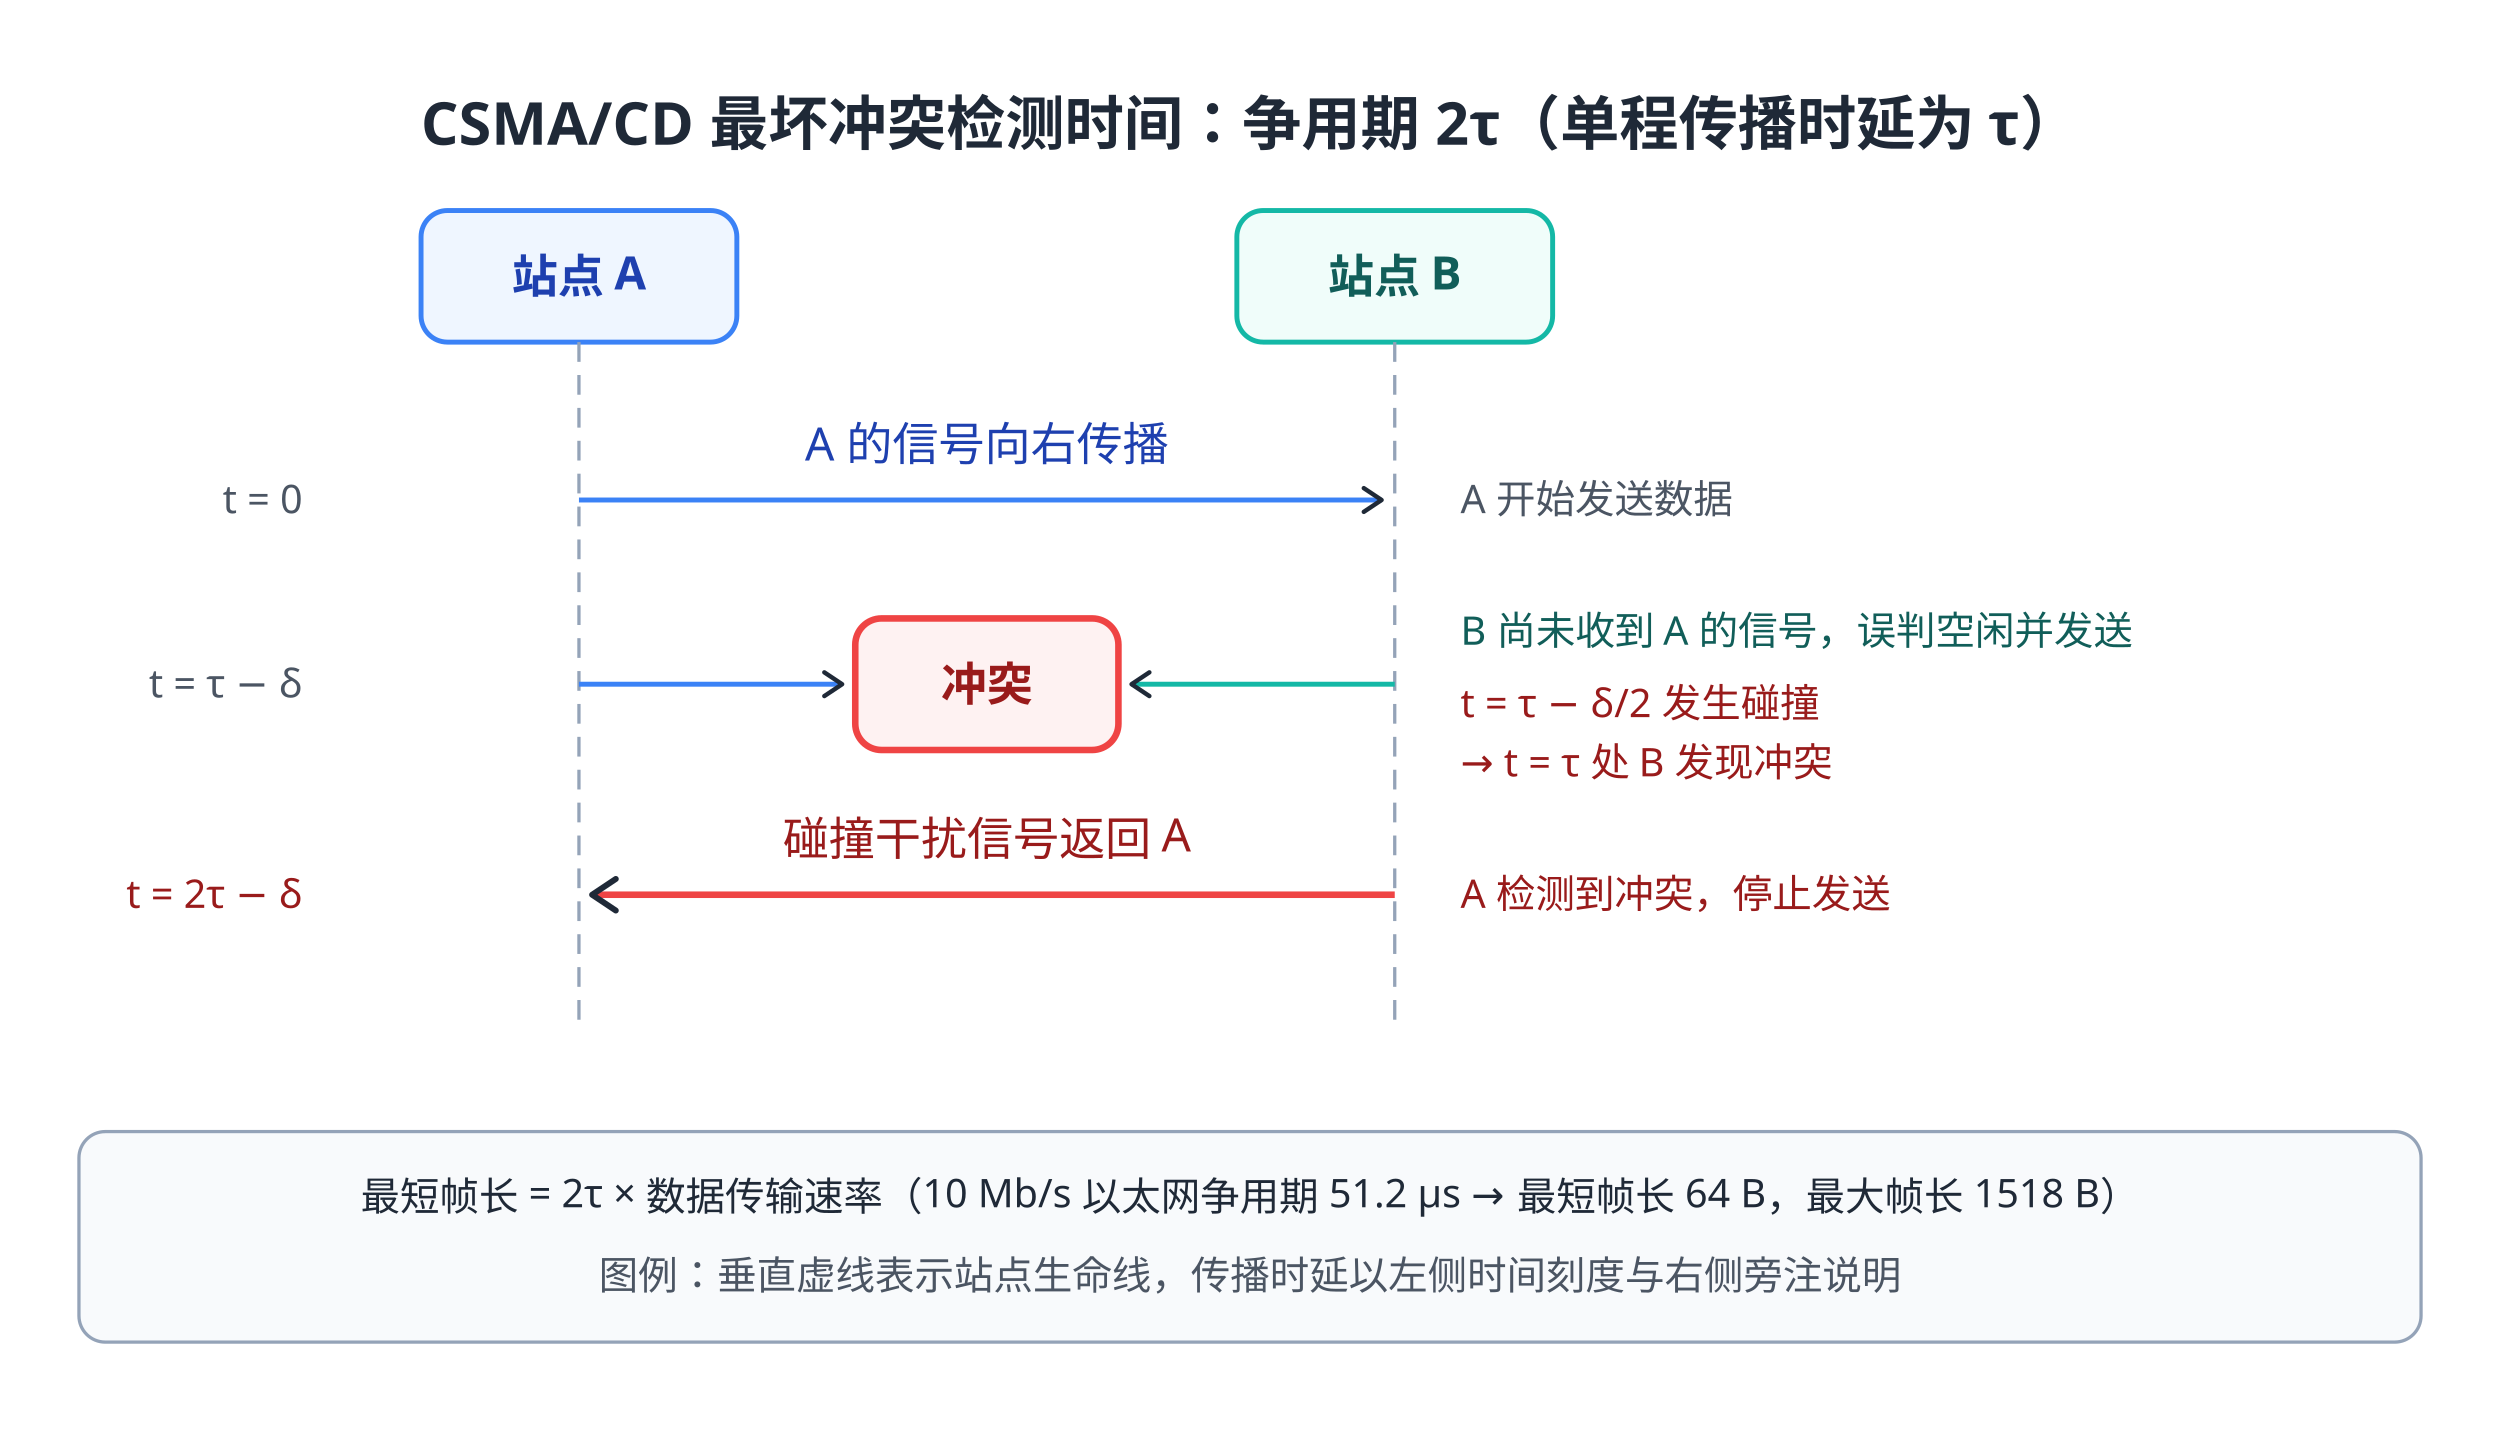
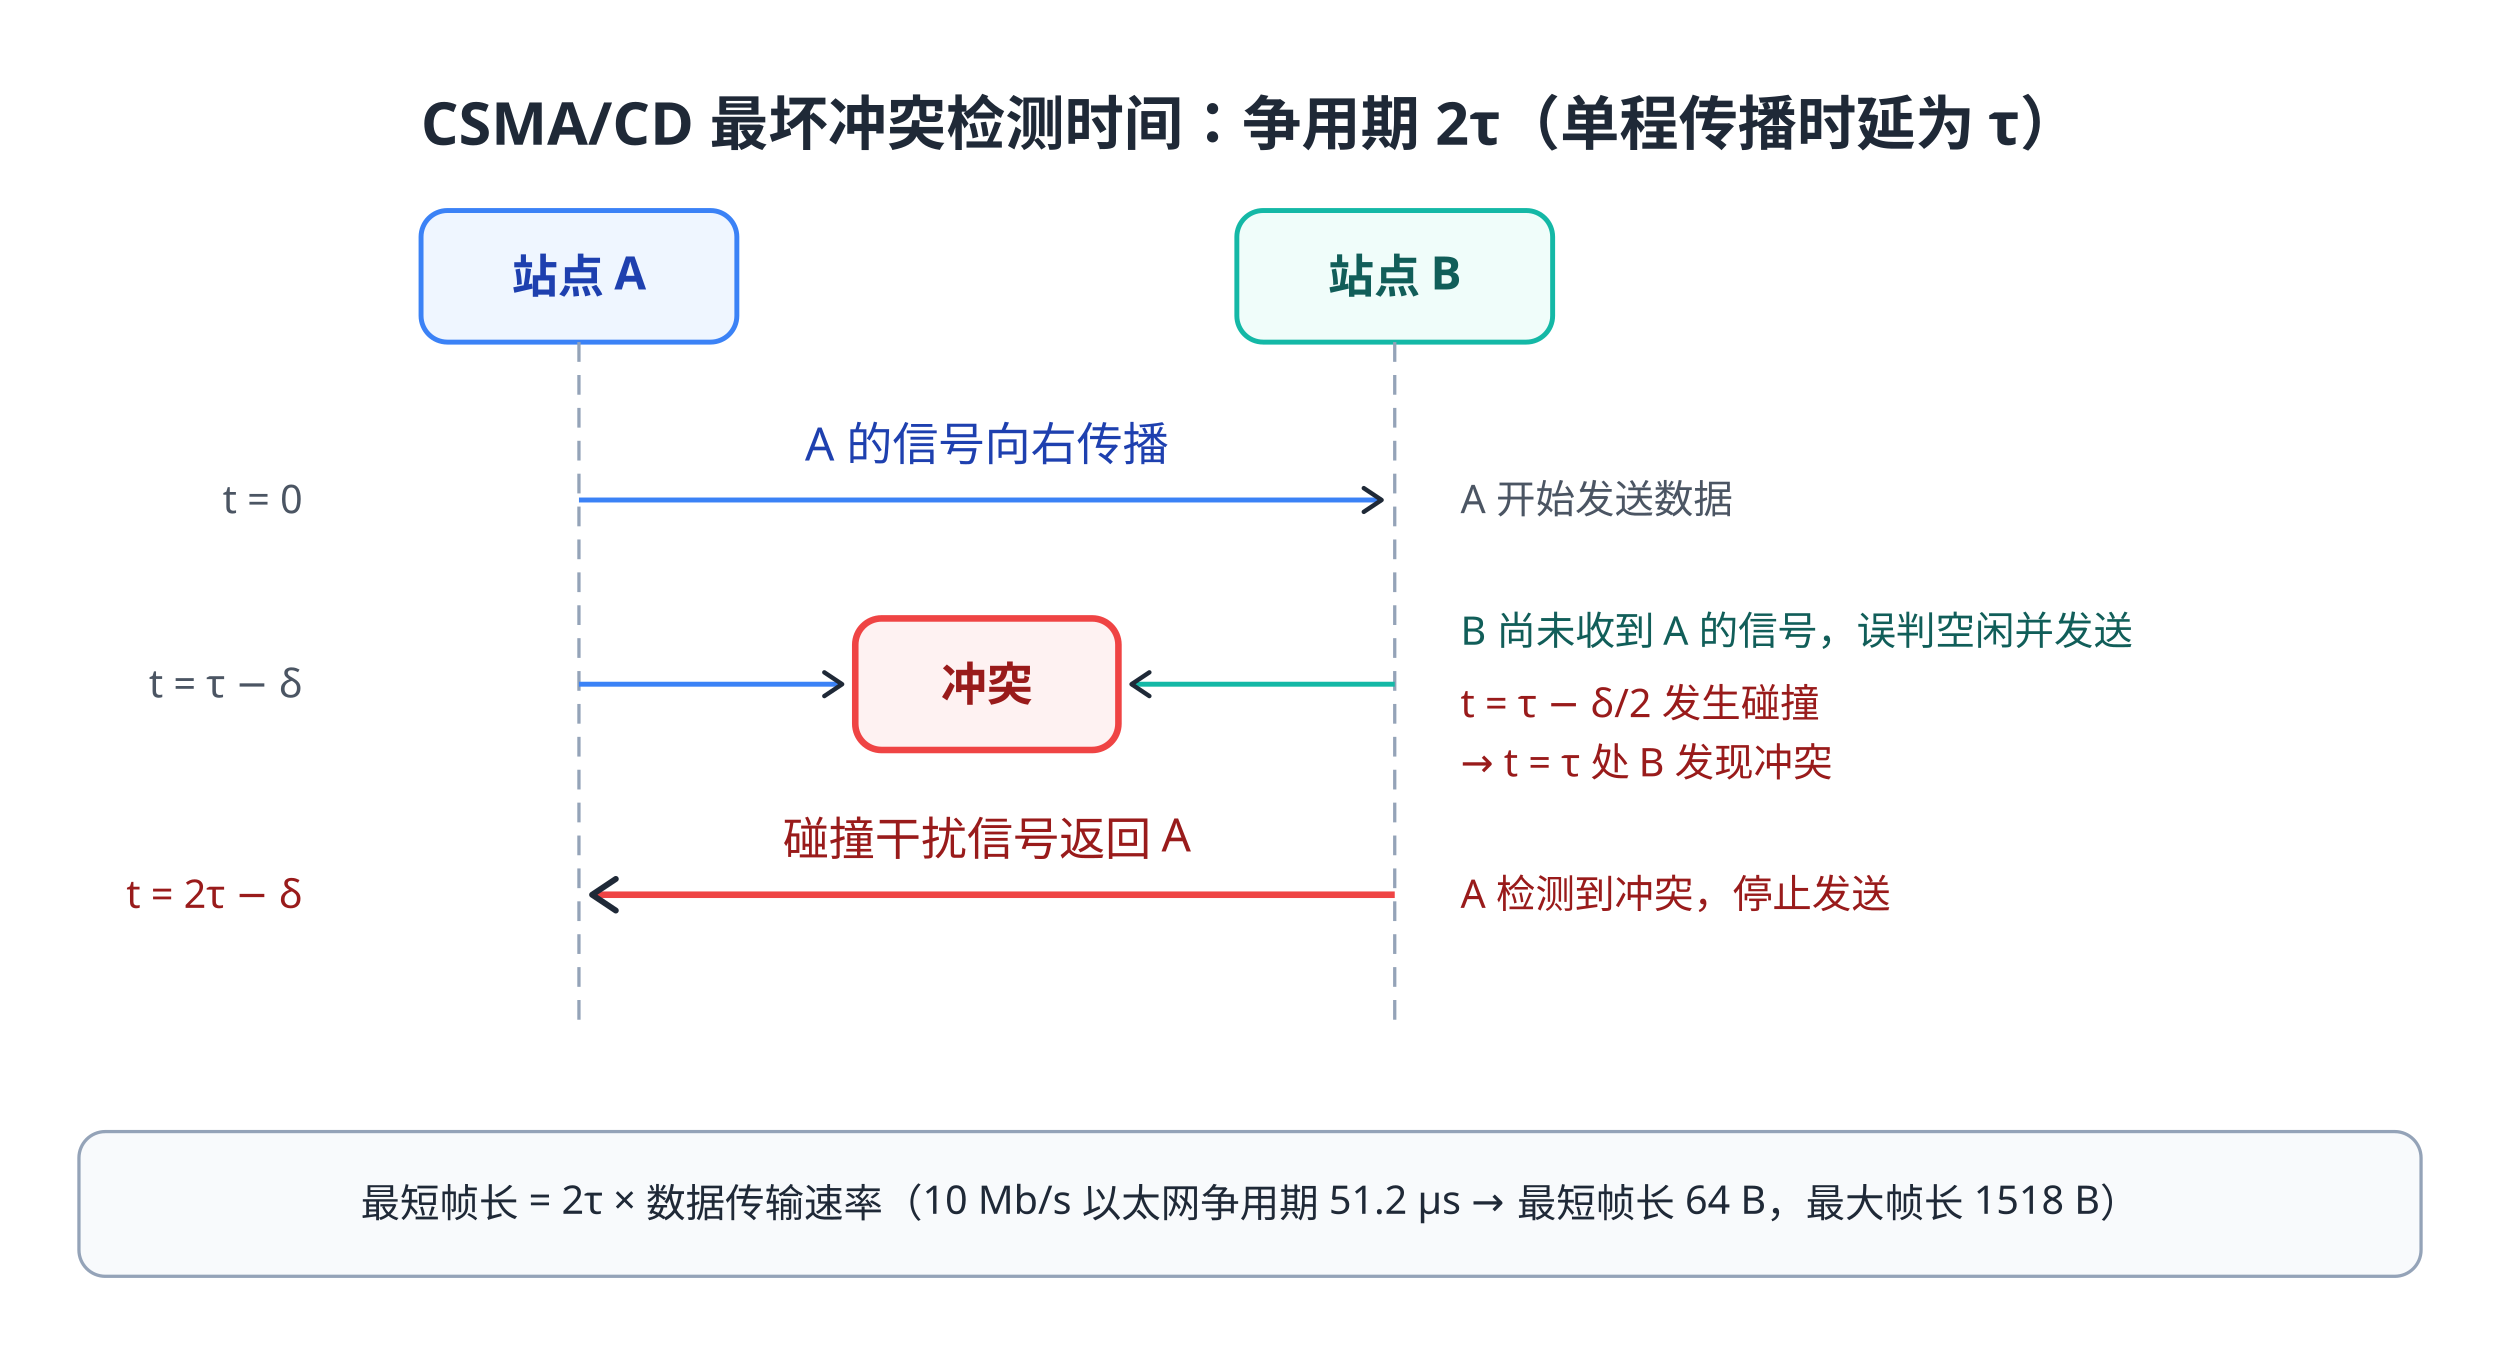
- <svg xmlns="http://www.w3.org/2000/svg" viewBox="0 0 760 440" width="760" height="440" role="img">
+ <svg xmlns="http://www.w3.org/2000/svg" viewBox="0 0 760 416" width="760" height="416" role="img">
  <defs>
    <marker id="csma-cd-arrow" viewBox="0 0 10 10" refX="8" refY="5" markerWidth="6" markerHeight="6" orient="auto">
      <path d="M2 1L8 5L2 9" fill="none" stroke="#1f2937" stroke-width="1.5" stroke-linecap="round" stroke-linejoin="round" />
    </marker>
  </defs>
  <g font-family="'PingFang SC','Noto Sans SC','Microsoft YaHei',system-ui,sans-serif">
    <text x="380" y="44" text-anchor="middle" font-size="18" font-weight="600" fill="#1f2937">CSMA/CD 最坏冲突检测时间：争用期 2τ（单程传播时延为 τ）</text>
    <rect x="128" y="64" width="96" height="40" rx="8" fill="#eff6ff" stroke="#3b82f6" stroke-width="1.5" />
    <text x="176" y="89" text-anchor="middle" font-size="14" font-weight="600" fill="#1e40af">站点 A</text>
    <rect x="376" y="64" width="96" height="40" rx="8" fill="#f0fdfa" stroke="#14b8a6" stroke-width="1.5" />
    <text x="424" y="89" text-anchor="middle" font-size="14" font-weight="600" fill="#115e59">站点 B</text>
    <line x1="176" y1="104" x2="176" y2="312" stroke="#94a3b8" stroke-width="1" stroke-dasharray="6 4" />
    <line x1="424" y1="104" x2="424" y2="312" stroke="#94a3b8" stroke-width="1" stroke-dasharray="6 4" />
    <text x="92" y="156" text-anchor="end" font-size="12" font-weight="400" fill="#4b5563">t = 0</text>
    <text x="92" y="212" text-anchor="end" font-size="12" font-weight="400" fill="#4b5563">t = τ − δ</text>
    <text x="92" y="276" text-anchor="end" font-size="12" font-weight="400" fill="#991b1b">t = 2τ − δ</text>
    <line x1="176" y1="152" x2="420" y2="152" stroke="#3b82f6" stroke-width="1.5" marker-end="url(#csma-cd-arrow)" />
    <text x="300" y="140" text-anchor="middle" font-size="14" font-weight="400" fill="#1e40af">A 的信号向右传播</text>
    <text x="444" y="156" text-anchor="start" font-size="12" font-weight="400" fill="#4b5563">A 开始发送数据</text>
    <line x1="176" y1="208" x2="256" y2="208" stroke="#3b82f6" stroke-width="1.5" marker-end="url(#csma-cd-arrow)" />
    <line x1="424" y1="208" x2="344" y2="208" stroke="#14b8a6" stroke-width="1.5" marker-end="url(#csma-cd-arrow)" />
    <rect x="260" y="188" width="80" height="40" rx="8" fill="#fef2f2" stroke="#ef4444" stroke-width="2" />
    <text x="300" y="213" text-anchor="middle" font-size="14" font-weight="600" fill="#991b1b">冲突</text>
    <text x="444" y="196" text-anchor="start" font-size="12" font-weight="400" fill="#115e59">B 尚未收到 A 的信号，误判空闲并发送</text>
    <text x="444" y="218" text-anchor="start" font-size="12" font-weight="400" fill="#991b1b">t = τ − δ/2 发生碰撞</text>
    <text x="444" y="236" text-anchor="start" font-size="12" font-weight="400" fill="#991b1b">→ t = τ 处 B 发现冲突</text>
    <line x1="424" y1="272" x2="180" y2="272" stroke="#ef4444" stroke-width="2" marker-end="url(#csma-cd-arrow)" />
    <text x="300" y="260" text-anchor="middle" font-size="14" font-weight="400" fill="#991b1b">碰撞干扰信号返回 A</text>
    <text x="444" y="276" text-anchor="start" font-size="12" font-weight="400" fill="#991b1b">A 检测到冲突，停止发送</text>
-     <rect x="24" y="344" width="712" height="64" rx="8" fill="#f8fafc" stroke="#94a3b8" stroke-width="1" data-role="note" />
-     <text x="380" y="368" text-anchor="middle" font-size="12" font-weight="400" fill="#1f2937">最短帧长 = 2τ × 数据传输速率（10 Mb/s 以太网争用期 51.2 μs → 最短帧长 64 B，最大帧长 1518 B）</text>
-     <text x="380" y="392" text-anchor="middle" font-size="12" font-weight="400" fill="#4b5563">图例：垂直虚线表示站点生命线，传播时延以左侧时间刻度与右侧旁注说明</text>
+     <rect x="24" y="344" width="712" height="44" rx="8" fill="#f8fafc" stroke="#94a3b8" stroke-width="1" data-role="note" />
+     <text x="380" y="370" text-anchor="middle" font-size="12" font-weight="400" fill="#1f2937">最短帧长 = 2τ × 数据传输速率（10 Mb/s 以太网争用期 51.2 μs → 最短帧长 64 B，最大帧长 1518 B）</text>
  </g>
</svg>
